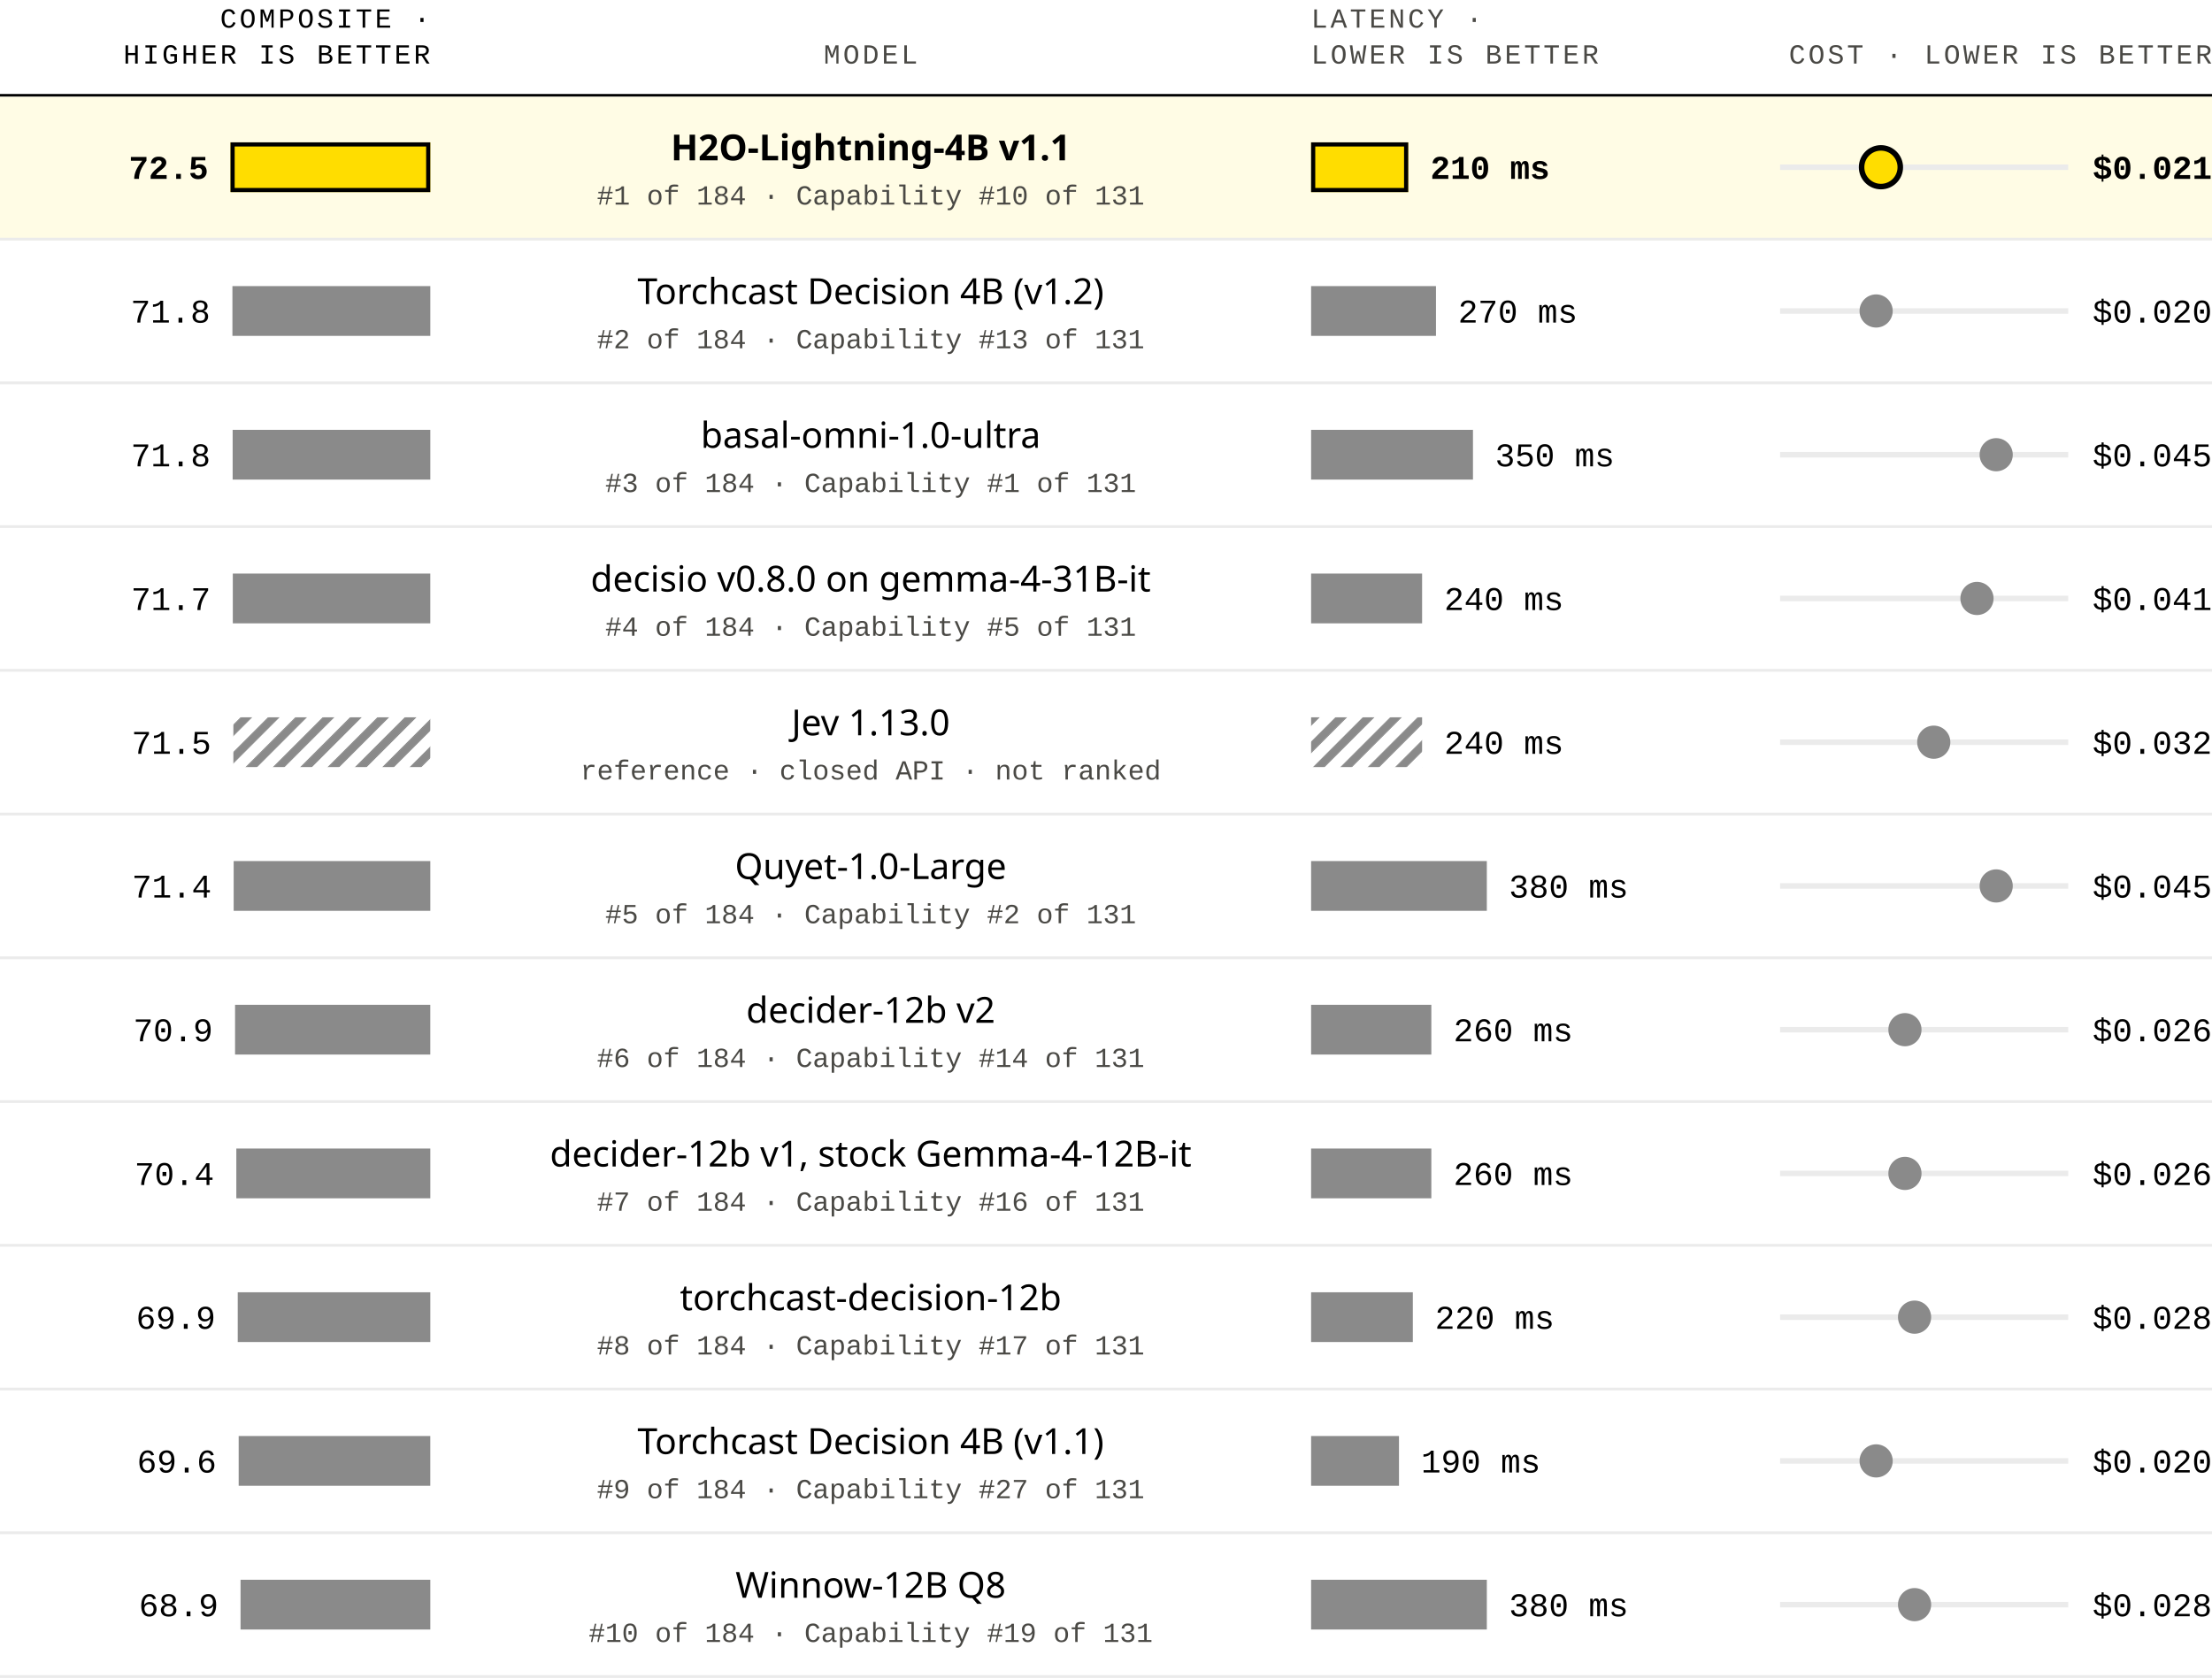
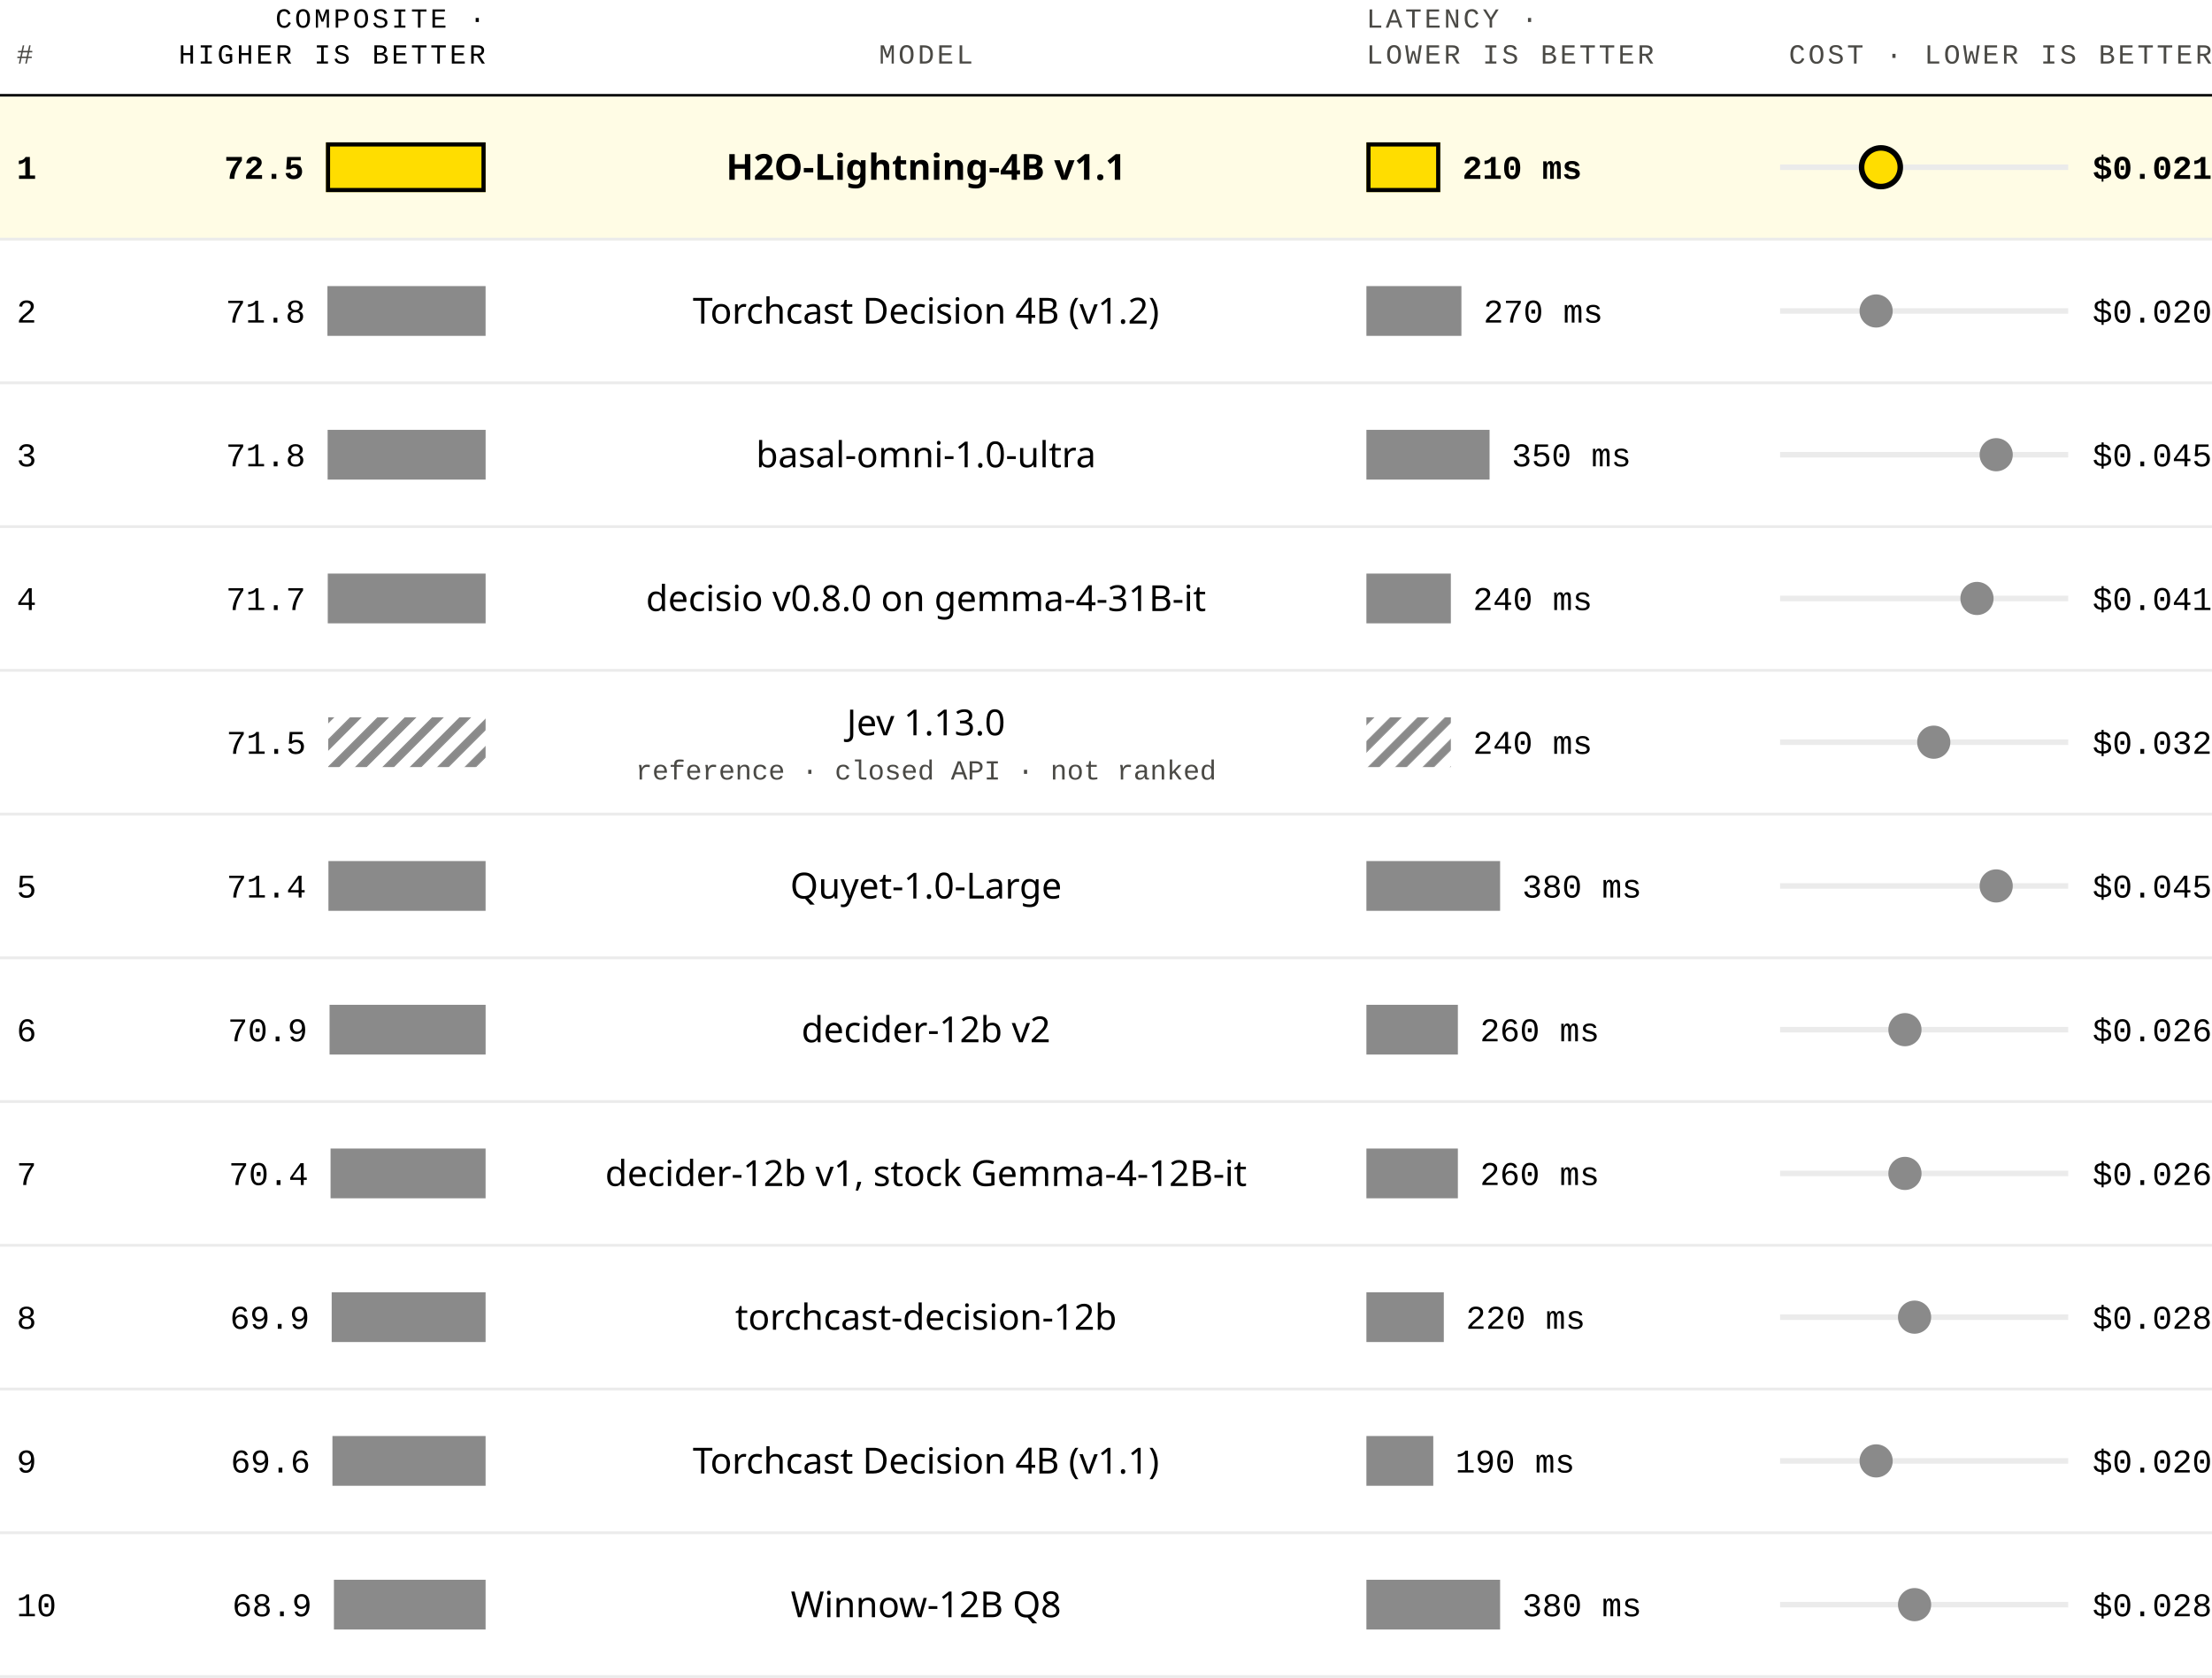
<svg xmlns="http://www.w3.org/2000/svg" width="800" height="607" viewBox="0 0 800 607">
  <style>text{font-family:-apple-system, BlinkMacSystemFont, "Segoe UI", "Noto Sans", Helvetica, Arial, sans-serif;font-size:13px;fill:#000000}.rank,.value,.comp,.lat,.cost{font-family:ui-monospace, SFMono-Regular, "SF Mono", Menlo, Consolas, "Liberation Mono", monospace;font-size:12px}.sub,.head{font-family:ui-monospace, SFMono-Regular, "SF Mono", Menlo, Consolas, "Liberation Mono", monospace;font-size:10px;fill:#4A4945}.head{letter-spacing:1px}.head.on{fill:#000000}text.h2o{font-weight:600}.gap{font-size:16px;fill:#666666}.band{fill:#FFFCE5}.bar,.dot,.hatch{fill:#8A8A8A}.bar.h2o,.dot.h2o{fill:#FFDD00}.dot.h2o{stroke:#000000;stroke-width:2}.bar.ref{fill:url(#hatch)}.rule,.track{fill:#EBEBEB}.top{fill:#000000}.ring{fill:none;stroke:#000000;stroke-width:1.5}</style>
  <defs>
    <pattern id="hatch" width="7" height="7" patternUnits="userSpaceOnUse" patternTransform="rotate(45)">
      <rect class="hatch" width="3" height="7" />
    </pattern>
  </defs>
  <g class="head">
-     <text class="head on" x="155.62" y="10" text-anchor="end">COMPOSITE ·</text>
-     <text class="head on" x="155.62" y="23" text-anchor="end">HIGHER IS BETTER</text>
-     <text class="head" x="314.9" y="23" text-anchor="middle">MODEL</text>
-     <text class="head" x="474.18" y="10">LATENCY ·</text>
-     <text class="head" x="474.18" y="23">LOWER IS BETTER</text>
+     <text class="head" x="6" y="23">#</text>
+     <text class="head on" x="175.62" y="10" text-anchor="end">COMPOSITE ·</text>
+     <text class="head on" x="175.62" y="23" text-anchor="end">HIGHER IS BETTER</text>
+     <text class="head" x="334.9" y="23" text-anchor="middle">MODEL</text>
+     <text class="head" x="494.18" y="10">LATENCY ·</text>
+     <text class="head" x="494.18" y="23">LOWER IS BETTER</text>
    <text class="head" x="800" y="23" text-anchor="end">COST · LOWER IS BETTER</text>
  </g>
  <rect class="top" x="0" y="34" width="800" height="1" />
  <g class="row h2o">
    <rect class="band" x="0" y="35" width="800" height="52" />
-     <text class="comp h2o" x="75.37" y="64.7" text-anchor="end" data-src="jevbench/composite/h2o-lightning-4b#score">72.5</text>
-     <rect class="bar h2o" x="83.37" y="51.5" width="72.25" height="18" />
-     <rect class="ring" x="84.12" y="52.25" width="70.75" height="16.5" />
-     <text class="name h2o" x="314.9" y="58" text-anchor="middle" data-src="jevbench/composite/h2o-lightning-4b#name">H2O-Lightning-4B v1.1</text>
-     <text class="sub" x="314.9" y="74" text-anchor="middle">
-       <tspan data-src="jevbench/composite/h2o-lightning-4b#rank">#1</tspan> of <tspan data-src="jevbench/composite#n">184</tspan> · Capability <tspan data-src="jevbench/capability/h2o-lightning-4b#rank">#10</tspan> of <tspan data-src="jevbench/capability#n">131</tspan>
-     </text>
-     <rect class="bar h2o" x="474.18" y="51.5" width="35.12" height="18" />
-     <rect class="ring" x="474.93" y="52.25" width="33.62" height="16.5" />
-     <text class="lat h2o" x="517.3" y="64.7" data-src="jevbench/composite/h2o-lightning-4b#latency_s">210 ms</text>
+     <text class="rank h2o" x="6" y="64.7" data-src="jevbench/composite/h2o-lightning-4b#position">1</text>
+     <text class="comp h2o" x="109.88" y="64.7" text-anchor="end" data-src="jevbench/composite/h2o-lightning-4b#score">72.5</text>
+     <rect class="bar h2o" x="117.88" y="51.5" width="57.75" height="18" />
+     <rect class="ring" x="118.63" y="52.25" width="56.25" height="16.5" />
+     <text class="name h2o" x="334.9" y="65.05" text-anchor="middle" data-src="jevbench/composite/h2o-lightning-4b#name">H2O-Lightning-4B v1.1</text>
+     <rect class="bar h2o" x="494.18" y="51.5" width="26.72" height="18" />
+     <rect class="ring" x="494.93" y="52.25" width="25.22" height="16.5" />
+     <text class="lat h2o" x="528.9" y="64.7" data-src="jevbench/composite/h2o-lightning-4b#latency_s">210 ms</text>
    <rect class="track" x="643.8" y="59.5" width="104.2" height="2" />
    <circle class="dot h2o" cx="680.27" cy="60.5" r="7" />
    <text class="cost h2o" x="800" y="64.7" text-anchor="end" data-src="jevbench/composite/h2o-lightning-4b#cost_per_1k_usd">$0.021</text>
    <rect class="rule" x="0" y="86" width="800" height="1" />
  </g>
  <g class="row">
-     <text class="comp" x="76.06" y="116.7" text-anchor="end" data-src="jevbench/composite/torchcast-decision-4b-v1.2#score">71.8</text>
-     <rect class="bar" x="84.06" y="103.5" width="71.57" height="18" />
-     <text class="name" x="314.9" y="110" text-anchor="middle" data-src="jevbench/composite/torchcast-decision-4b-v1.2#name">Torchcast Decision 4B (v1.2)</text>
-     <text class="sub" x="314.9" y="126" text-anchor="middle">
-       <tspan data-src="jevbench/composite/torchcast-decision-4b-v1.2#rank">#2</tspan> of <tspan data-src="jevbench/composite#n">184</tspan> · Capability <tspan data-src="jevbench/capability/torchcast-decision-4b-v1.2#rank">#13</tspan> of <tspan data-src="jevbench/capability#n">131</tspan>
-     </text>
-     <rect class="bar" x="474.18" y="103.5" width="45.16" height="18" />
-     <text class="lat" x="527.33" y="116.7" data-src="jevbench/composite/torchcast-decision-4b-v1.2#latency_s">270 ms</text>
+     <text class="rank" x="6" y="116.7" data-src="jevbench/composite/torchcast-decision-4b-v1.2#position">2</text>
+     <text class="comp" x="110.42" y="116.7" text-anchor="end" data-src="jevbench/composite/torchcast-decision-4b-v1.2#score">71.8</text>
+     <rect class="bar" x="118.42" y="103.5" width="57.2" height="18" />
+     <text class="name" x="334.9" y="117.05" text-anchor="middle" data-src="jevbench/composite/torchcast-decision-4b-v1.2#name">Torchcast Decision 4B (v1.2)</text>
+     <rect class="bar" x="494.18" y="103.5" width="34.36" height="18" />
+     <text class="lat" x="536.53" y="116.7" data-src="jevbench/composite/torchcast-decision-4b-v1.2#latency_s">270 ms</text>
    <rect class="track" x="643.8" y="111.5" width="104.2" height="2" />
    <circle class="dot" cx="678.53" cy="112.5" r="6" />
    <text class="cost" x="800" y="116.7" text-anchor="end" data-src="jevbench/composite/torchcast-decision-4b-v1.2#cost_per_1k_usd">$0.020</text>
    <rect class="rule" x="0" y="138" width="800" height="1" />
  </g>
  <g class="row">
-     <text class="comp" x="76.14" y="168.7" text-anchor="end" data-src="jevbench/composite/basal-omni-1.0-ultra#score">71.8</text>
-     <rect class="bar" x="84.14" y="155.5" width="71.49" height="18" />
-     <text class="name" x="314.9" y="162" text-anchor="middle" data-src="jevbench/composite/basal-omni-1.0-ultra#name">basal-omni-1.0-ultra</text>
-     <text class="sub" x="314.9" y="178" text-anchor="middle">
-       <tspan data-src="jevbench/composite/basal-omni-1.0-ultra#rank">#3</tspan> of <tspan data-src="jevbench/composite#n">184</tspan> · Capability <tspan data-src="jevbench/capability/basal-omni-1.0-ultra#rank">#1</tspan> of <tspan data-src="jevbench/capability#n">131</tspan>
-     </text>
-     <rect class="bar" x="474.18" y="155.5" width="58.54" height="18" />
-     <text class="lat" x="540.71" y="168.7" data-src="jevbench/composite/basal-omni-1.0-ultra#latency_s">350 ms</text>
+     <text class="rank" x="6" y="168.7" data-src="jevbench/composite/basal-omni-1.0-ultra#position">3</text>
+     <text class="comp" x="110.49" y="168.7" text-anchor="end" data-src="jevbench/composite/basal-omni-1.0-ultra#score">71.8</text>
+     <rect class="bar" x="118.49" y="155.5" width="57.14" height="18" />
+     <text class="name" x="334.9" y="169.05" text-anchor="middle" data-src="jevbench/composite/basal-omni-1.0-ultra#name">basal-omni-1.0-ultra</text>
+     <rect class="bar" x="494.18" y="155.5" width="44.54" height="18" />
+     <text class="lat" x="546.71" y="168.7" data-src="jevbench/composite/basal-omni-1.0-ultra#latency_s">350 ms</text>
    <rect class="track" x="643.8" y="163.5" width="104.2" height="2" />
    <circle class="dot" cx="721.95" cy="164.5" r="6" />
    <text class="cost" x="800" y="168.7" text-anchor="end" data-src="jevbench/composite/basal-omni-1.0-ultra#cost_per_1k_usd">$0.045</text>
    <rect class="rule" x="0" y="190" width="800" height="1" />
  </g>
  <g class="row">
-     <text class="comp" x="76.2" y="220.7" text-anchor="end" data-src="jevbench/composite/decisio-gemma-4-31b-v080#score">71.7</text>
-     <rect class="bar" x="84.2" y="207.5" width="71.42" height="18" />
-     <text class="name" x="314.9" y="214" text-anchor="middle" data-src="jevbench/composite/decisio-gemma-4-31b-v080#name">decisio v0.8.0 on gemma-4-31B-it</text>
-     <text class="sub" x="314.9" y="230" text-anchor="middle">
-       <tspan data-src="jevbench/composite/decisio-gemma-4-31b-v080#rank">#4</tspan> of <tspan data-src="jevbench/composite#n">184</tspan> · Capability <tspan data-src="jevbench/capability/decisio-gemma-4-31b-v080#rank">#5</tspan> of <tspan data-src="jevbench/capability#n">131</tspan>
-     </text>
-     <rect class="bar" x="474.18" y="207.5" width="40.14" height="18" />
-     <text class="lat" x="522.31" y="220.7" data-src="jevbench/composite/decisio-gemma-4-31b-v080#latency_s">240 ms</text>
+     <text class="rank" x="6" y="220.7" data-src="jevbench/composite/decisio-gemma-4-31b-v080#position">4</text>
+     <text class="comp" x="110.54" y="220.7" text-anchor="end" data-src="jevbench/composite/decisio-gemma-4-31b-v080#score">71.7</text>
+     <rect class="bar" x="118.54" y="207.5" width="57.09" height="18" />
+     <text class="name" x="334.9" y="221.05" text-anchor="middle" data-src="jevbench/composite/decisio-gemma-4-31b-v080#name">decisio v0.8.0 on gemma-4-31B-it</text>
+     <rect class="bar" x="494.18" y="207.5" width="30.54" height="18" />
+     <text class="lat" x="532.72" y="220.7" data-src="jevbench/composite/decisio-gemma-4-31b-v080#latency_s">240 ms</text>
    <rect class="track" x="643.8" y="215.5" width="104.2" height="2" />
    <circle class="dot" cx="715" cy="216.5" r="6" />
    <text class="cost" x="800" y="220.7" text-anchor="end" data-src="jevbench/composite/decisio-gemma-4-31b-v080#cost_per_1k_usd">$0.041</text>
    <rect class="rule" x="0" y="242" width="800" height="1" />
  </g>
  <g class="row ref">
-     <text class="comp" x="76.4" y="272.7" text-anchor="end" data-src="jevbench/composite/jev-1.13.0#score">71.5</text>
-     <rect class="bar ref" x="84.4" y="259.5" width="71.22" height="18" />
-     <text class="name" x="314.9" y="266" text-anchor="middle" data-src="jevbench/composite/jev-1.13.0#name">Jev 1.13.0</text>
-     <text class="sub" x="314.9" y="282" text-anchor="middle">reference · closed API · not ranked</text>
-     <rect class="bar ref" x="474.18" y="259.5" width="40.14" height="18" />
-     <text class="lat" x="522.31" y="272.7" data-src="jevbench/composite/jev-1.13.0#latency_s">240 ms</text>
+     <text class="comp" x="110.7" y="272.7" text-anchor="end" data-src="jevbench/composite/jev-1.13.0#score">71.5</text>
+     <rect class="bar ref" x="118.7" y="259.5" width="56.92" height="18" />
+     <text class="name" x="334.9" y="266" text-anchor="middle" data-src="jevbench/composite/jev-1.13.0#name">Jev 1.13.0</text>
+     <text class="sub" x="334.9" y="282" text-anchor="middle">reference · closed API · not ranked</text>
+     <rect class="bar ref" x="494.18" y="259.5" width="30.54" height="18" />
+     <text class="lat" x="532.72" y="272.7" data-src="jevbench/composite/jev-1.13.0#latency_s">240 ms</text>
    <rect class="track" x="643.8" y="267.5" width="104.2" height="2" />
    <circle class="dot" cx="699.37" cy="268.5" r="6" />
    <text class="cost" x="800" y="272.7" text-anchor="end" data-src="jevbench/composite/jev-1.13.0#cost_per_1k_usd">$0.032</text>
    <rect class="rule" x="0" y="294" width="800" height="1" />
  </g>
  <g class="row">
-     <text class="comp" x="76.51" y="324.7" text-anchor="end" data-src="jevbench/composite/quyet-1-0-large#score">71.4</text>
-     <rect class="bar" x="84.51" y="311.5" width="71.12" height="18" />
-     <text class="name" x="314.9" y="318" text-anchor="middle" data-src="jevbench/composite/quyet-1-0-large#name">Quyet-1.0-Large</text>
-     <text class="sub" x="314.9" y="334" text-anchor="middle">
-       <tspan data-src="jevbench/composite/quyet-1-0-large#rank">#5</tspan> of <tspan data-src="jevbench/composite#n">184</tspan> · Capability <tspan data-src="jevbench/capability/quyet-1-0-large#rank">#2</tspan> of <tspan data-src="jevbench/capability#n">131</tspan>
-     </text>
-     <rect class="bar" x="474.18" y="311.5" width="63.55" height="18" />
-     <text class="lat" x="545.73" y="324.7" data-src="jevbench/composite/quyet-1-0-large#latency_s">380 ms</text>
+     <text class="rank" x="6" y="324.7" data-src="jevbench/composite/quyet-1-0-large#position">5</text>
+     <text class="comp" x="110.78" y="324.7" text-anchor="end" data-src="jevbench/composite/quyet-1-0-large#score">71.4</text>
+     <rect class="bar" x="118.78" y="311.5" width="56.84" height="18" />
+     <text class="name" x="334.9" y="325.05" text-anchor="middle" data-src="jevbench/composite/quyet-1-0-large#name">Quyet-1.0-Large</text>
+     <rect class="bar" x="494.18" y="311.5" width="48.35" height="18" />
+     <text class="lat" x="550.53" y="324.7" data-src="jevbench/composite/quyet-1-0-large#latency_s">380 ms</text>
    <rect class="track" x="643.8" y="319.5" width="104.2" height="2" />
    <circle class="dot" cx="721.95" cy="320.5" r="6" />
    <text class="cost" x="800" y="324.7" text-anchor="end" data-src="jevbench/composite/quyet-1-0-large#cost_per_1k_usd">$0.045</text>
    <rect class="rule" x="0" y="346" width="800" height="1" />
  </g>
  <g class="row">
-     <text class="comp" x="77.01" y="376.7" text-anchor="end" data-src="jevbench/composite/decider-12b#score">70.9</text>
-     <rect class="bar" x="85.01" y="363.5" width="70.61" height="18" />
-     <text class="name" x="314.9" y="370" text-anchor="middle" data-src="jevbench/composite/decider-12b#name">decider-12b v2</text>
-     <text class="sub" x="314.9" y="386" text-anchor="middle">
-       <tspan data-src="jevbench/composite/decider-12b#rank">#6</tspan> of <tspan data-src="jevbench/composite#n">184</tspan> · Capability <tspan data-src="jevbench/capability/decider-12b#rank">#14</tspan> of <tspan data-src="jevbench/capability#n">131</tspan>
-     </text>
-     <rect class="bar" x="474.18" y="363.5" width="43.48" height="18" />
-     <text class="lat" x="525.66" y="376.7" data-src="jevbench/composite/decider-12b#latency_s">260 ms</text>
+     <text class="rank" x="6" y="376.7" data-src="jevbench/composite/decider-12b#position">6</text>
+     <text class="comp" x="111.19" y="376.7" text-anchor="end" data-src="jevbench/composite/decider-12b#score">70.9</text>
+     <rect class="bar" x="119.19" y="363.5" width="56.44" height="18" />
+     <text class="name" x="334.9" y="377.05" text-anchor="middle" data-src="jevbench/composite/decider-12b#name">decider-12b v2</text>
+     <rect class="bar" x="494.18" y="363.5" width="33.08" height="18" />
+     <text class="lat" x="535.26" y="376.7" data-src="jevbench/composite/decider-12b#latency_s">260 ms</text>
    <rect class="track" x="643.8" y="371.5" width="104.2" height="2" />
    <circle class="dot" cx="688.95" cy="372.5" r="6" />
    <text class="cost" x="800" y="376.7" text-anchor="end" data-src="jevbench/composite/decider-12b#cost_per_1k_usd">$0.026</text>
    <rect class="rule" x="0" y="398" width="800" height="1" />
  </g>
  <g class="row">
-     <text class="comp" x="77.47" y="428.7" text-anchor="end" data-src="jevbench/composite/decider-12b-v1#score">70.4</text>
-     <rect class="bar" x="85.47" y="415.5" width="70.16" height="18" />
-     <text class="name" x="314.9" y="422" text-anchor="middle" data-src="jevbench/composite/decider-12b-v1#name">decider-12b v1, stock Gemma-4-12B-it</text>
-     <text class="sub" x="314.9" y="438" text-anchor="middle">
-       <tspan data-src="jevbench/composite/decider-12b-v1#rank">#7</tspan> of <tspan data-src="jevbench/composite#n">184</tspan> · Capability <tspan data-src="jevbench/capability/decider-12b-v1#rank">#16</tspan> of <tspan data-src="jevbench/capability#n">131</tspan>
-     </text>
-     <rect class="bar" x="474.18" y="415.5" width="43.48" height="18" />
-     <text class="lat" x="525.66" y="428.7" data-src="jevbench/composite/decider-12b-v1#latency_s">260 ms</text>
+     <text class="rank" x="6" y="428.7" data-src="jevbench/composite/decider-12b-v1#position">7</text>
+     <text class="comp" x="111.55" y="428.7" text-anchor="end" data-src="jevbench/composite/decider-12b-v1#score">70.4</text>
+     <rect class="bar" x="119.55" y="415.5" width="56.07" height="18" />
+     <text class="name" x="334.9" y="429.05" text-anchor="middle" data-src="jevbench/composite/decider-12b-v1#name">decider-12b v1, stock Gemma-4-12B-it</text>
+     <rect class="bar" x="494.18" y="415.5" width="33.08" height="18" />
+     <text class="lat" x="535.26" y="428.7" data-src="jevbench/composite/decider-12b-v1#latency_s">260 ms</text>
    <rect class="track" x="643.8" y="423.5" width="104.2" height="2" />
    <circle class="dot" cx="688.95" cy="424.5" r="6" />
    <text class="cost" x="800" y="428.7" text-anchor="end" data-src="jevbench/composite/decider-12b-v1#cost_per_1k_usd">$0.026</text>
    <rect class="rule" x="0" y="450" width="800" height="1" />
  </g>
  <g class="row">
-     <text class="comp" x="77.98" y="480.7" text-anchor="end" data-src="jevbench/composite/torchcast-decision-12b#score">69.9</text>
-     <rect class="bar" x="85.98" y="467.5" width="69.65" height="18" />
-     <text class="name" x="314.9" y="474" text-anchor="middle" data-src="jevbench/composite/torchcast-decision-12b#name">torchcast-decision-12b</text>
-     <text class="sub" x="314.9" y="490" text-anchor="middle">
-       <tspan data-src="jevbench/composite/torchcast-decision-12b#rank">#8</tspan> of <tspan data-src="jevbench/composite#n">184</tspan> · Capability <tspan data-src="jevbench/capability/torchcast-decision-12b#rank">#17</tspan> of <tspan data-src="jevbench/capability#n">131</tspan>
-     </text>
-     <rect class="bar" x="474.18" y="467.5" width="36.79" height="18" />
-     <text class="lat" x="518.97" y="480.7" data-src="jevbench/composite/torchcast-decision-12b#latency_s">220 ms</text>
+     <text class="rank" x="6" y="480.7" data-src="jevbench/composite/torchcast-decision-12b#position">8</text>
+     <text class="comp" x="111.96" y="480.7" text-anchor="end" data-src="jevbench/composite/torchcast-decision-12b#score">69.9</text>
+     <rect class="bar" x="119.96" y="467.5" width="55.66" height="18" />
+     <text class="name" x="334.9" y="481.05" text-anchor="middle" data-src="jevbench/composite/torchcast-decision-12b#name">torchcast-decision-12b</text>
+     <rect class="bar" x="494.18" y="467.5" width="27.99" height="18" />
+     <text class="lat" x="530.17" y="480.7" data-src="jevbench/composite/torchcast-decision-12b#latency_s">220 ms</text>
    <rect class="track" x="643.8" y="475.5" width="104.2" height="2" />
    <circle class="dot" cx="692.43" cy="476.5" r="6" />
    <text class="cost" x="800" y="480.7" text-anchor="end" data-src="jevbench/composite/torchcast-decision-12b#cost_per_1k_usd">$0.028</text>
    <rect class="rule" x="0" y="502" width="800" height="1" />
  </g>
  <g class="row">
-     <text class="comp" x="78.32" y="532.7" text-anchor="end" data-src="jevbench/composite/torchcast-decision-4b-v1.1#score">69.6</text>
-     <rect class="bar" x="86.32" y="519.5" width="69.3" height="18" />
-     <text class="name" x="314.9" y="526" text-anchor="middle" data-src="jevbench/composite/torchcast-decision-4b-v1.1#name">Torchcast Decision 4B (v1.1)</text>
-     <text class="sub" x="314.9" y="542" text-anchor="middle">
-       <tspan data-src="jevbench/composite/torchcast-decision-4b-v1.1#rank">#9</tspan> of <tspan data-src="jevbench/composite#n">184</tspan> · Capability <tspan data-src="jevbench/capability/torchcast-decision-4b-v1.1#rank">#27</tspan> of <tspan data-src="jevbench/capability#n">131</tspan>
-     </text>
-     <rect class="bar" x="474.18" y="519.5" width="31.78" height="18" />
-     <text class="lat" x="513.95" y="532.7" data-src="jevbench/composite/torchcast-decision-4b-v1.1#latency_s">190 ms</text>
+     <text class="rank" x="6" y="532.7" data-src="jevbench/composite/torchcast-decision-4b-v1.1#position">9</text>
+     <text class="comp" x="112.23" y="532.7" text-anchor="end" data-src="jevbench/composite/torchcast-decision-4b-v1.1#score">69.6</text>
+     <rect class="bar" x="120.23" y="519.5" width="55.39" height="18" />
+     <text class="name" x="334.9" y="533.05" text-anchor="middle" data-src="jevbench/composite/torchcast-decision-4b-v1.1#name">Torchcast Decision 4B (v1.1)</text>
+     <rect class="bar" x="494.18" y="519.5" width="24.18" height="18" />
+     <text class="lat" x="526.35" y="532.7" data-src="jevbench/composite/torchcast-decision-4b-v1.1#latency_s">190 ms</text>
    <rect class="track" x="643.8" y="527.5" width="104.2" height="2" />
    <circle class="dot" cx="678.53" cy="528.5" r="6" />
    <text class="cost" x="800" y="532.7" text-anchor="end" data-src="jevbench/composite/torchcast-decision-4b-v1.1#cost_per_1k_usd">$0.020</text>
    <rect class="rule" x="0" y="554" width="800" height="1" />
  </g>
  <g class="row">
-     <text class="comp" x="79" y="584.7" text-anchor="end" data-src="jevbench/composite/winnow-12b#score">68.9</text>
-     <rect class="bar" x="87" y="571.5" width="68.63" height="18" />
-     <text class="name" x="314.9" y="578" text-anchor="middle" data-src="jevbench/composite/winnow-12b#name">Winnow-12B Q8</text>
-     <text class="sub" x="314.9" y="594" text-anchor="middle">
-       <tspan data-src="jevbench/composite/winnow-12b#rank">#10</tspan> of <tspan data-src="jevbench/composite#n">184</tspan> · Capability <tspan data-src="jevbench/capability/winnow-12b#rank">#19</tspan> of <tspan data-src="jevbench/capability#n">131</tspan>
-     </text>
-     <rect class="bar" x="474.18" y="571.5" width="63.55" height="18" />
-     <text class="lat" x="545.73" y="584.7" data-src="jevbench/composite/winnow-12b#latency_s">380 ms</text>
+     <text class="rank" x="6" y="584.7" data-src="jevbench/composite/winnow-12b#position">10</text>
+     <text class="comp" x="112.77" y="584.7" text-anchor="end" data-src="jevbench/composite/winnow-12b#score">68.9</text>
+     <rect class="bar" x="120.77" y="571.5" width="54.85" height="18" />
+     <text class="name" x="334.9" y="585.05" text-anchor="middle" data-src="jevbench/composite/winnow-12b#name">Winnow-12B Q8</text>
+     <rect class="bar" x="494.18" y="571.5" width="48.35" height="18" />
+     <text class="lat" x="550.53" y="584.7" data-src="jevbench/composite/winnow-12b#latency_s">380 ms</text>
    <rect class="track" x="643.8" y="579.5" width="104.2" height="2" />
    <circle class="dot" cx="692.43" cy="580.5" r="6" />
    <text class="cost" x="800" y="584.7" text-anchor="end" data-src="jevbench/composite/winnow-12b#cost_per_1k_usd">$0.028</text>
    <rect class="rule" x="0" y="606" width="800" height="1" />
  </g>
</svg>
